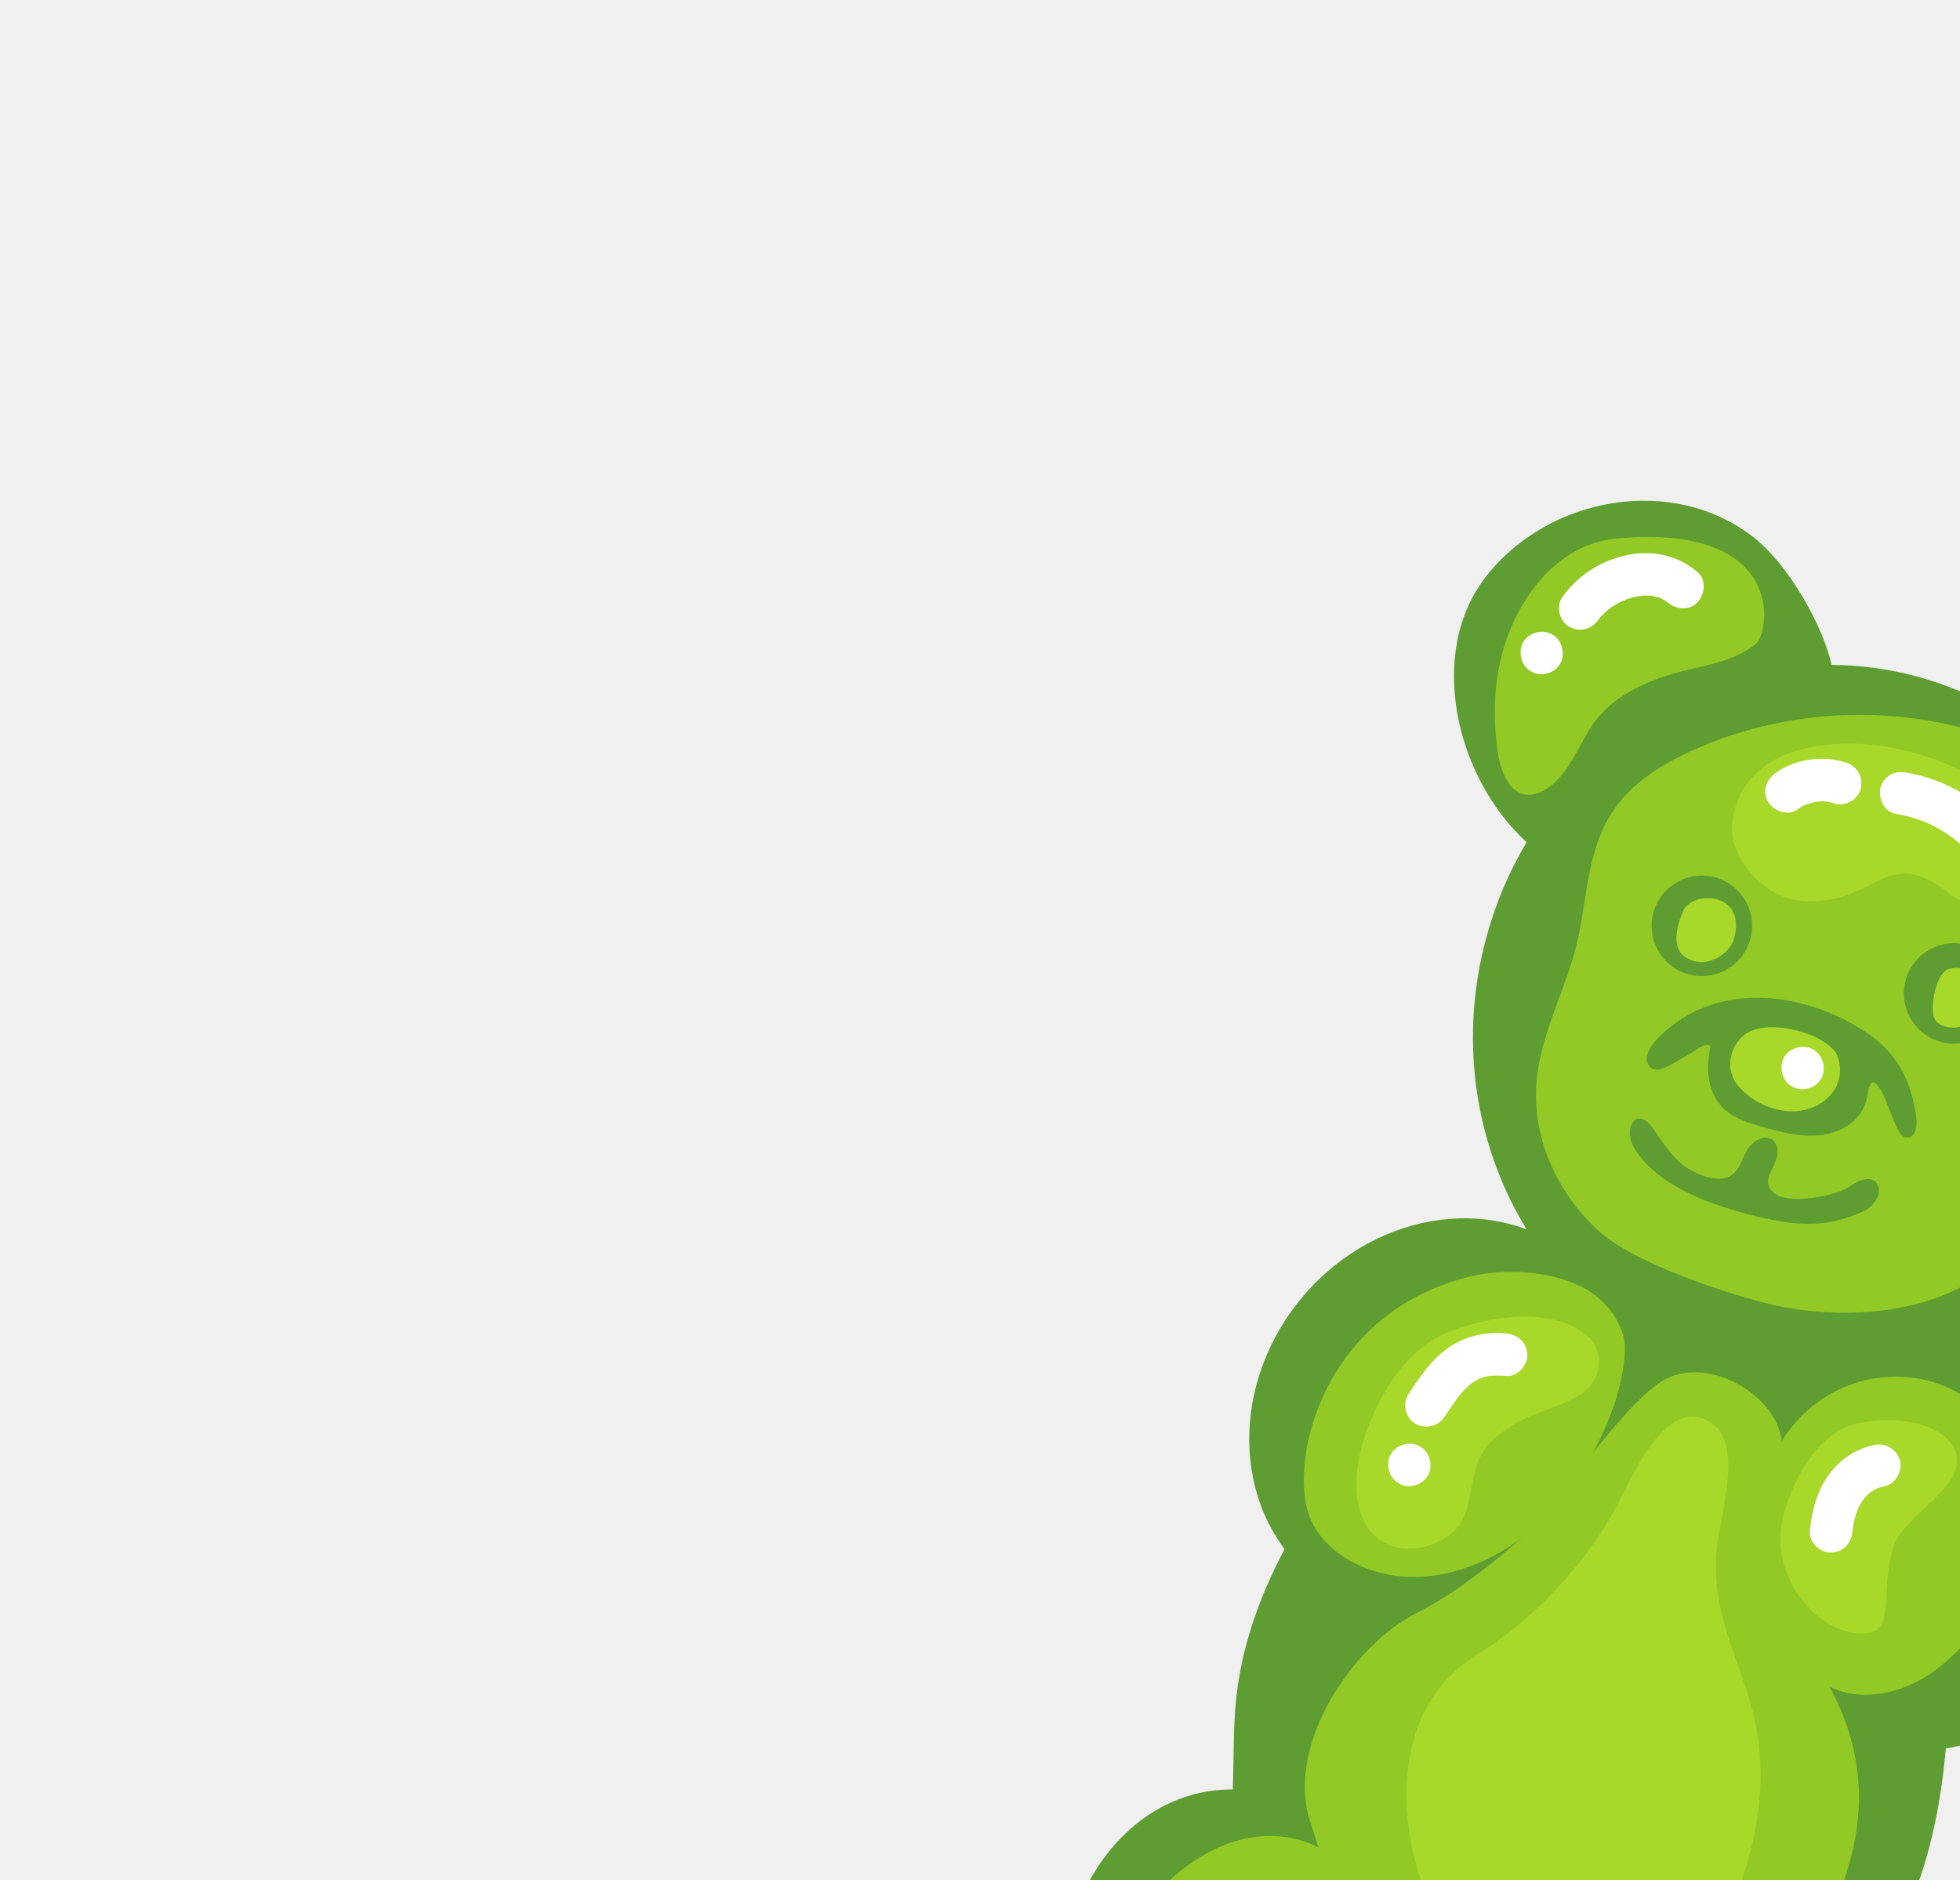
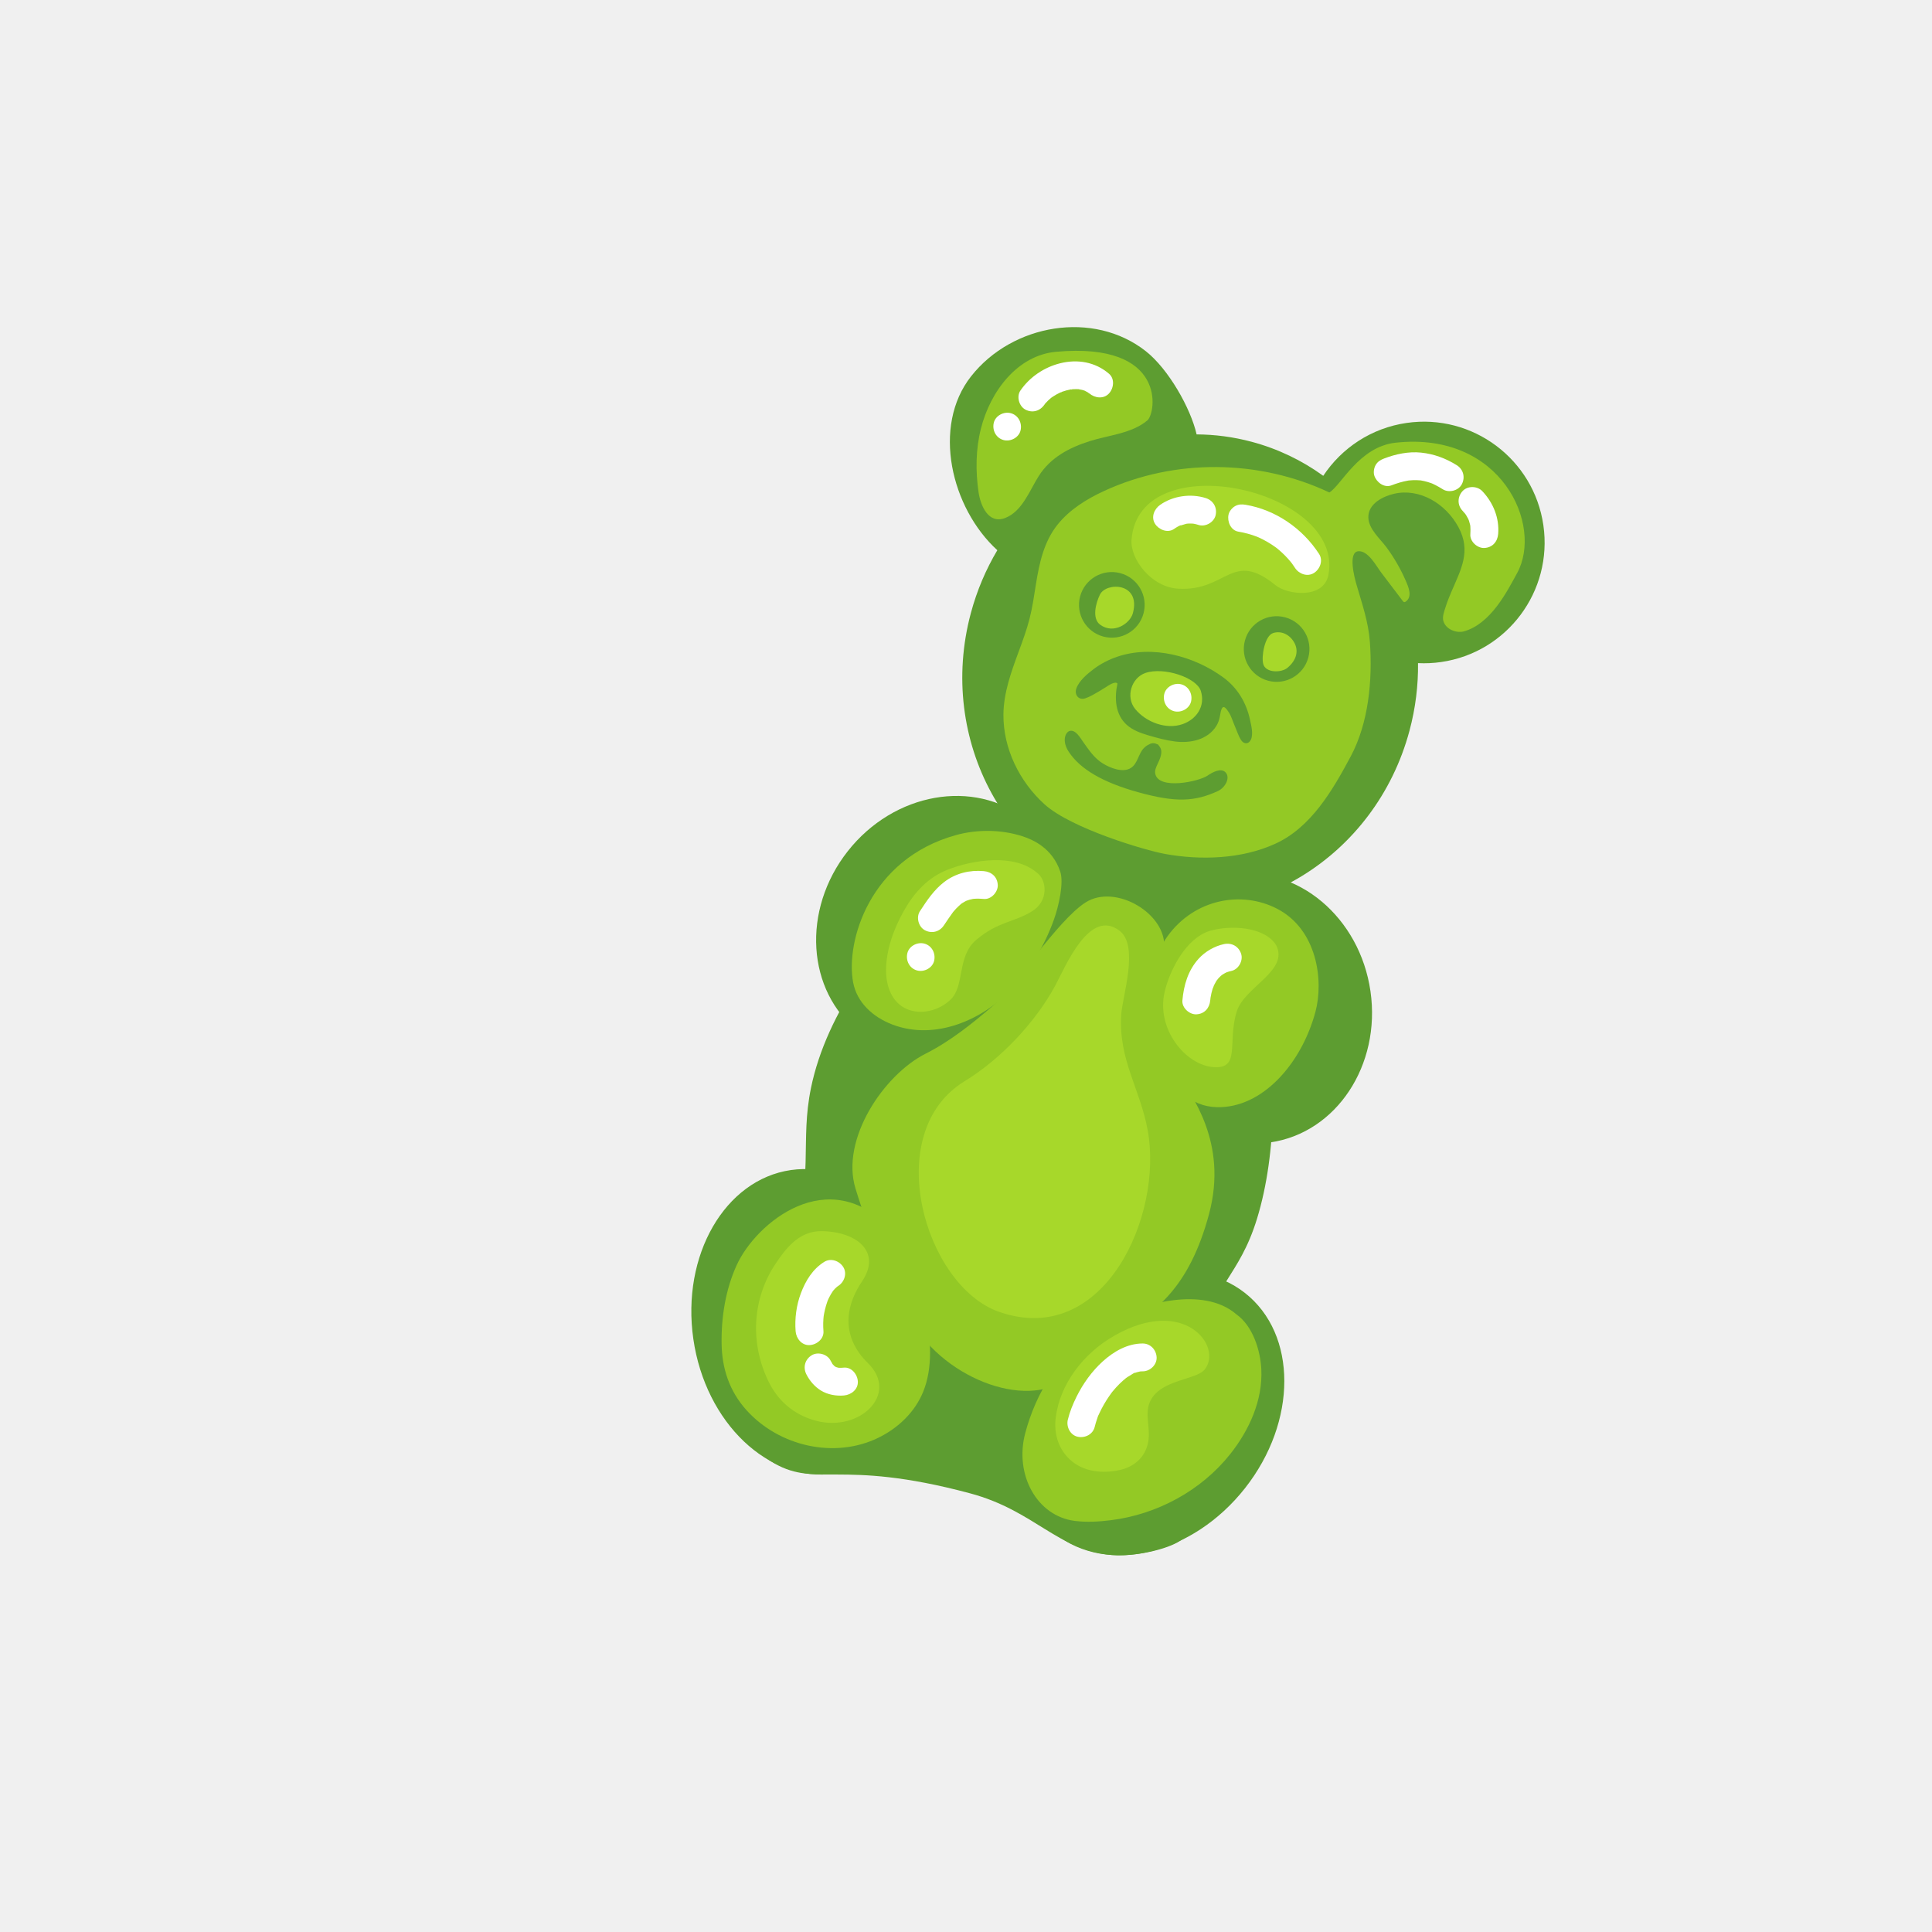
- <svg xmlns="http://www.w3.org/2000/svg" width="340" height="326" viewBox="0 0 340 326" fill="none">
+ <svg xmlns="http://www.w3.org/2000/svg" width="513" height="513" viewBox="0 0 513 513" fill="none">
  <path d="M333.77 323.612C328.992 339.16 322.122 340.604 318.498 357.766C312.859 384.483 323.811 401.993 313.298 409.147C310.036 411.369 301.328 413.392 295.336 412.908C280.786 411.734 274.791 401.132 257.581 396.52C222.314 387.07 216.586 395.53 204.496 387.899C192.268 380.179 202.193 362.893 209.99 334.505C216.294 311.548 212.346 303.413 215.352 288.821C223.529 249.14 273.713 207.474 305.237 218.664C335.239 229.314 344.365 289.133 333.77 323.612Z" fill="#5D9D31" />
  <path d="M275.468 265.666C263.194 281.255 241.97 285.017 228.064 274.067C214.156 263.117 212.832 241.604 225.108 226.013C237.381 210.424 258.605 206.663 272.511 217.612C286.42 228.562 287.741 250.076 275.468 265.666Z" fill="#5D9D31" />
  <path d="M300.458 272.362C303.294 292 319.793 305.869 337.311 303.339C354.829 300.81 366.733 282.841 363.898 263.202C361.063 243.565 344.562 229.695 327.044 232.225C309.526 234.753 297.622 252.724 300.458 272.362Z" fill="#5D9D31" />
  <path d="M409.808 139.463C407.279 121.931 391.026 109.77 373.506 112.299C364.092 113.658 356.229 118.987 351.359 126.344C345.774 122.295 339.402 119.196 332.393 117.318C327.505 116.008 322.589 115.372 317.734 115.345C316.173 108.419 310.259 97.987 304.247 93.254C290.341 82.303 268.812 86 257.854 99.916C247.39 113.207 252.529 134.879 264.818 146.098C261.795 151.183 259.399 156.78 257.785 162.806C248.744 196.547 267.489 230.886 299.653 239.504C331.818 248.123 365.22 227.757 374.261 194.016C375.871 188.005 376.595 181.979 376.524 176.079C378.543 176.177 380.599 176.087 382.672 175.787C400.19 173.257 412.342 156.996 409.808 139.463Z" fill="#5D9D31" />
-   <path d="M184.103 355.56C187.315 377.816 204.122 393.808 221.64 391.278C239.158 388.749 250.755 368.656 247.542 346.401C244.329 324.145 227.523 308.153 210.004 310.682C192.486 313.212 180.889 333.305 184.103 355.56Z" fill="#5D9D31" />
+   <path d="M184.103 355.56C187.315 377.816 204.122 393.808 221.64 391.278C239.158 388.749 250.755 368.656 247.542 346.401C244.329 324.145 227.523 308.153 210.004 310.682C192.485 313.212 180.889 333.305 184.103 355.56Z" fill="#5D9D31" />
  <path d="M330.587 395.15C316.676 412.818 294.126 418.264 280.219 407.314C266.312 396.365 266.315 373.166 280.226 355.499C294.136 337.831 316.686 332.385 330.593 343.334C344.5 354.285 344.497 377.483 330.587 395.15Z" fill="#5D9D31" />
  <path d="M280.395 93.411C270.191 94.341 262.968 103.855 260.457 113.824C259.078 119.295 259.027 125.065 259.822 130.616C260.333 134.191 262.414 139.284 266.918 137.532C271.467 135.765 273.4 130.19 275.832 126.374C278.993 121.413 283.987 118.837 289.393 117.121C294.361 115.543 300.533 115.112 304.666 111.62C306.966 109.678 310.001 90.716 280.395 93.411Z" fill="#93C925" />
  <path d="M370.561 117.55C360.859 118.61 356.107 128.912 352.982 130.764C334.331 121.957 311.946 121.708 293.185 130.359C288.532 132.506 283.988 135.308 280.762 139.365C277.182 143.867 275.974 149.489 275.082 155.043C274.581 158.155 274.148 161.283 273.362 164.339C272.589 167.357 271.501 170.281 270.424 173.201C268.46 178.527 266.49 183.974 266.44 189.721C266.363 198.736 270.678 207.524 277.346 213.562C284.431 219.978 304.012 225.78 309.341 226.746C318.81 228.458 329.645 228.132 338.622 224.04C348.112 219.717 353.834 209.865 358.652 200.85C363.402 191.964 364.467 180.613 363.747 170.505C363.367 165.156 361.671 160.348 360.191 155.247C359.731 153.659 357.776 146.521 360.734 146.365C363.33 146.229 365.484 150.365 366.769 152.058C368.691 154.592 370.613 157.124 372.533 159.658C372.675 159.843 372.918 159.959 373.139 159.82C375.213 158.518 373.96 155.78 373.201 154.053C371.852 150.983 370.161 148.059 368.172 145.358C366.441 143.008 363.393 140.497 363.335 137.366C363.269 133.773 367.183 131.795 370.187 131.105C376.849 129.569 383.82 133.608 387.258 139.974C390.71 146.365 387.912 151.219 385.387 157.128C384.818 158.455 384.278 159.799 383.843 161.178C383.497 162.287 382.894 163.796 383.274 164.971C384.04 167.326 386.956 168.112 388.61 167.672C395.858 165.737 400.265 156.862 402.831 152.186C409.809 139.464 398.682 114.478 370.561 117.55Z" fill="#93C925" />
  <path d="M352.737 152.628C357.079 129.941 302.474 117.721 300.455 143.288C300.05 148.416 305.646 155.891 312.841 156.31C325.89 157.07 327.027 145.902 338.699 155.394C341.824 157.935 351.482 159.176 352.737 152.628C352.321 154.803 353.158 150.43 352.737 152.628Z" fill="#A7D82A" />
  <path d="M331.904 191.084C330.931 186.557 328.574 182.627 324.82 179.876C317.031 174.169 305.974 171.197 296.625 174.391C294.392 175.154 292.265 176.244 290.379 177.669C288.707 178.931 286.516 180.764 285.799 182.809C285.22 184.46 286.397 186.004 288.144 185.434C289.442 185.01 290.722 184.209 291.896 183.528C292.498 183.179 293.091 182.813 293.675 182.435C294.134 182.135 296.09 180.737 296.719 181.498C295.883 185.291 296.094 189.713 299.183 192.469C300.769 193.884 302.822 194.632 304.828 195.227C307.182 195.922 309.588 196.585 312.028 196.89C316.053 197.393 320.679 196.457 322.97 192.76C323.433 192.012 323.715 191.204 323.88 190.343C323.966 189.899 324.037 189.454 324.139 189.011C324.444 187.704 324.938 186.995 326.202 189.029C326.951 190.08 327.358 191.633 327.883 192.813C328.423 194.032 328.855 195.496 329.608 196.599C330.347 197.675 331.585 197.607 332.141 196.413C332.845 194.899 332.238 192.634 331.904 191.084Z" fill="#5D9D31" />
-   <path d="M347.398 174.59C346.152 179.238 341.375 181.998 336.726 180.752C332.076 179.506 329.319 174.728 330.564 170.08C331.809 165.432 336.586 162.672 341.236 163.918C345.886 165.164 348.643 169.942 347.398 174.59Z" fill="#5D9D31" />
+   <path d="M347.398 174.59C346.152 179.238 341.376 181.998 336.726 180.752C332.076 179.506 329.319 174.728 330.564 170.08C331.809 165.432 336.586 162.672 341.236 163.918C345.886 165.164 348.643 169.942 347.398 174.59Z" fill="#5D9D31" />
  <path d="M343.736 170.76C342.555 168.51 340.249 167.381 338.034 168.096C335.829 168.808 334.895 174.269 335.418 176.291C336.05 178.731 340.235 178.674 341.847 177.331C344.401 175.208 344.768 172.721 343.736 170.76Z" fill="#A7D82A" />
  <path d="M303.638 162.865C302.393 167.513 297.614 170.272 292.965 169.026C288.316 167.781 285.558 163.002 286.803 158.354C288.049 153.706 292.827 150.947 297.476 152.193C302.125 153.438 304.883 158.217 303.638 162.865Z" fill="#5D9D31" />
  <path d="M292.062 157.886C290.965 160.125 289.869 164.224 292.137 165.887C295.697 168.495 300.073 165.569 300.811 162.815C303 154.644 293.73 154.48 292.062 157.886Z" fill="#A7D82A" />
  <path d="M325.44 205.106C324.237 203.796 321.941 205.045 320.621 205.958C318.37 207.515 307.652 209.827 306.756 205.452C306.579 204.601 306.926 203.825 307.276 203.058C307.95 201.588 309.047 199.575 307.783 198.074C307.75 198.033 307.711 197.997 307.676 197.959C307.661 197.848 307.593 197.744 307.45 197.682C307.342 197.635 307.235 197.596 307.129 197.561C306.504 197.249 305.751 197.267 305.178 197.634C304.647 197.844 304.152 198.201 303.711 198.657C302.259 200.163 302.102 202.745 300.285 203.912C298.143 205.289 294.765 203.906 292.848 202.728C290.555 201.317 289.142 199.155 287.612 197.012C286.863 195.964 285.674 193.767 284.123 194.061C282.939 194.287 281.838 196.653 283.771 199.602C286.812 204.243 292.857 207.772 302.302 210.382C312.272 213.137 317.245 212.855 323.363 210.058C325.34 209.154 326.743 206.528 325.44 205.106Z" fill="#5D9D31" />
  <path d="M281.522 231.42C279.431 225.195 274.285 222.949 271.428 222.031C265.793 220.223 259.41 220.195 253.821 221.743C230.905 228.092 224.521 249.994 226.52 260.804C227.512 266.167 231.745 270.05 236.921 272.032C248.451 276.449 261.179 270.66 268.914 262.375C273.698 257.249 277.409 250.927 279.773 244.38C281.201 240.427 282.506 234.353 281.522 231.42Z" fill="#93C925" />
  <path d="M349.288 268.66C351.521 260.334 349.738 246.804 339.112 241.298C329.604 236.373 317.177 238.773 310.089 248.482C306.256 253.736 305.164 260.297 305.151 266.673C305.136 273.222 308.745 293.605 323.062 293.984C335.201 294.305 345.604 282.399 349.288 268.66Z" fill="#93C925" />
  <path d="M274.009 241.986C278.573 239.197 277.957 233.593 275.312 231.708C269.36 226.601 258.404 228.262 251.618 230.93C246.372 232.994 242.777 236.955 240.028 241.806C237.351 246.532 235.281 252.16 235.271 257.65C235.263 261.75 236.751 266.156 240.74 267.905C244.619 269.607 249.375 268.31 252.379 265.447C256.274 261.736 253.998 253.981 259.221 249.557C264.956 244.702 269.188 244.932 274.009 241.986Z" fill="#A7D82A" />
  <path d="M338.816 250.9C335.654 245.981 326.637 245.6 321.306 247.159C314.904 249.033 310.552 257.686 309.234 263.421C306.979 273.223 314.753 282.738 322.109 283.341C329.56 283.954 325.813 276.816 328.398 268.556C330.45 262.001 342.401 257.749 338.816 250.9Z" fill="#A7D82A" />
  <path d="M313.469 285.818C310.055 279.009 306.984 271.761 309.085 251.85C310.041 242.775 296.231 234.486 288.22 239.638C280.722 244.46 269.285 262.205 263.682 267.038C258.204 271.763 252.234 276.531 245.768 279.787C234.626 285.397 223.159 302.528 227.154 315.571C231.547 329.914 235.589 338.148 241.246 349.366C249.438 365.611 272.42 374.607 283.3 365.972C287.264 362.825 294.165 356.095 297.539 353.998C306.65 348.336 315.723 342.179 321.03 322.373C326.213 303.028 315.934 290.732 313.469 285.818Z" fill="#93C925" />
  <path d="M304.745 300.103C302.706 289.009 296.974 281.444 297.714 269.437C298.019 264.5 302.517 251.176 297.292 247.155C289.267 240.978 282.913 256.678 280.175 261.746C274.921 271.464 265.694 281.254 256.144 287.081C233.708 300.766 245.507 341.445 265.299 348.337C293.128 358.029 308.922 322.824 304.745 300.103Z" fill="#A7D82A" />
  <path d="M245.813 348.514C244.294 340.783 242.214 332.495 236.461 326.345C219.96 308.701 200.716 324.725 195.619 335.907C192.659 342.403 191.491 349.712 191.608 356.868C191.713 363.231 193.59 369.343 198.267 374.498C206.968 384.088 221.619 387.386 233.149 381.802C238.597 379.163 242.972 374.847 245.117 369.586C247.753 363.122 247.164 355.391 245.813 348.514Z" fill="#93C925" />
+   <path d="M334.918 363.615C334.671 358.504 332.632 352.04 328.27 348.979C323.819 345.11 317.39 344.527 311.67 345.231C305.144 346.033 298.794 348.287 293.161 351.742C281.024 359.188 274.995 370.214 272.24 380.496C269.291 391.499 275.301 402.581 285.394 403.844C288.563 404.24 291.788 404.056 294.96 403.658C307.18 402.13 318.905 395.866 326.665 386.094C331.681 379.776 335.314 371.837 334.918 363.615Z" fill="#93C925" />
  <path d="M230.406 361.887C227.973 359.526 221.125 351.816 228.928 340.191C234.063 332.54 227.722 327.037 218.146 326.904C212.04 326.818 208.441 331.79 205.843 335.699C199.896 344.648 198.97 356.393 204.085 366.868C206.394 371.593 210.415 375.57 216.6 377.232C228.291 380.376 238.891 370.121 230.406 361.887Z" fill="#A7D82A" />
-   <path d="M318.85 183.452C317.738 179.941 309.101 177.015 304.161 178.684C300.445 179.94 298.781 185.052 301.449 188.293C304.301 191.757 309.654 193.791 313.996 192.285C317.646 191.019 320.153 187.56 318.85 183.452Z" fill="#A7D82A" />
+   <path d="M295.899 354.653C287.532 359.428 281.505 367.578 280.347 376.232C279.835 380.069 280.654 384.237 283.955 387.424C287.477 390.821 292.683 391.343 297.258 390.344C301.796 389.353 304.457 386.274 304.96 382.339C305.249 380.084 304.723 377.78 304.71 375.501C304.694 372.724 305.832 370.482 308.297 368.828C312.262 366.168 318.162 365.789 319.887 363.631C324.759 357.537 314.535 344.02 295.899 354.653Z" fill="#A7D82A" />
+   <path d="M318.85 183.452C317.738 179.941 309.101 177.015 304.161 178.684C300.445 179.94 298.781 185.052 301.449 188.293C304.301 191.757 309.654 193.791 313.997 192.285C317.646 191.019 320.153 187.56 318.85 183.452Z" fill="#A7D82A" />
  <path d="M311.749 140.446C312.067 140.224 312.392 140.015 312.732 139.827C312.903 139.732 313.075 139.644 313.25 139.561C313.563 139.411 313.857 139.475 313.124 139.602C313.829 139.481 314.541 139.17 315.254 139.025C315.701 138.934 314.329 139.096 315.113 139.054C315.268 139.045 315.423 139.03 315.578 139.023C315.965 139.007 316.353 139.01 316.741 139.037C316.881 139.047 317.581 139.117 316.942 139.046C316.291 138.973 317.051 139.078 317.139 139.097C317.52 139.174 317.893 139.278 318.263 139.394C320.107 139.978 322.37 138.672 322.787 136.782C323.233 134.753 322.153 132.885 320.175 132.258C316.187 130.994 311.495 131.646 308.054 134.048C306.471 135.153 305.569 137.311 306.703 139.094C307.7 140.665 310.057 141.628 311.749 140.446Z" fill="white" />
-   <path d="M328.822 141.167C330.512 141.452 332.167 141.895 333.767 142.511C333.898 142.564 334.582 142.776 333.989 142.596C333.401 142.418 334.07 142.637 334.204 142.696C334.613 142.882 335.016 143.078 335.414 143.284C336.176 143.678 336.915 144.109 337.634 144.576C337.976 144.796 338.313 145.028 338.644 145.264C338.808 145.384 338.971 145.508 339.136 145.628C339.51 145.899 338.528 145.132 339.055 145.566C339.715 146.11 340.358 146.673 340.969 147.275C341.576 147.877 342.156 148.507 342.701 149.168C342.85 149.35 342.993 149.573 343.159 149.74C343.02 149.6 342.749 149.183 343.027 149.574C343.31 149.973 343.589 150.375 343.854 150.786C344.905 152.407 347.158 153.245 348.902 152.138C350.52 151.109 351.377 148.824 350.255 147.092C345.873 140.33 338.73 135.369 330.734 134.03C329.74 133.865 328.83 133.881 327.932 134.4C327.145 134.854 326.409 135.743 326.21 136.644C325.812 138.445 326.779 140.827 328.822 141.167Z" fill="white" />
+   <path d="M328.821 141.167C330.512 141.452 332.167 141.895 333.766 142.511C333.898 142.564 334.582 142.776 333.989 142.596C333.401 142.418 334.07 142.637 334.204 142.696C334.613 142.882 335.016 143.078 335.414 143.284C336.176 143.678 336.915 144.109 337.634 144.576C337.976 144.796 338.313 145.027 338.644 145.264C338.808 145.384 338.971 145.508 339.136 145.628C339.51 145.899 338.528 145.131 339.055 145.566C339.715 146.11 340.358 146.673 340.969 147.275C341.576 147.877 342.156 148.507 342.701 149.168C342.85 149.35 342.993 149.573 343.159 149.74C343.02 149.6 342.749 149.183 343.027 149.574C343.31 149.973 343.589 150.375 343.854 150.785C344.905 152.407 347.158 153.245 348.902 152.138C350.52 151.109 351.377 148.824 350.255 147.092C345.873 140.33 338.73 135.369 330.734 134.03C329.74 133.865 328.83 133.881 327.932 134.4C327.145 134.854 326.409 135.743 326.21 136.644C325.812 138.445 326.779 140.827 328.821 141.167Z" fill="white" />
+   <path d="M369.457 128.878C370.884 128.329 372.347 127.877 373.854 127.615C374.014 127.586 374.185 127.575 374.343 127.535C374.156 127.583 373.636 127.616 374.119 127.575C374.474 127.546 374.83 127.514 375.188 127.501C375.844 127.474 376.492 127.505 377.148 127.549C377.663 127.585 376.992 127.53 376.841 127.499C376.988 127.529 377.141 127.543 377.288 127.568C377.586 127.619 377.881 127.677 378.176 127.745C378.805 127.889 379.425 128.075 380.031 128.296C380.209 128.36 380.389 128.449 380.57 128.502C380.413 128.456 379.834 128.176 380.302 128.394C380.59 128.53 380.877 128.662 381.161 128.806C381.82 129.142 382.46 129.515 383.09 129.911C384.726 130.939 387.235 130.32 388.147 128.594C389.106 126.778 388.582 124.64 386.83 123.537C383.916 121.702 380.746 120.535 377.322 120.181C374.006 119.839 370.592 120.564 367.507 121.751C366.583 122.105 365.814 122.56 365.294 123.442C364.83 124.235 364.631 125.401 364.917 126.288C365.479 128.039 367.528 129.619 369.457 128.878Z" fill="white" />
+   <path d="M388.335 135.61C388.414 135.691 389.102 136.516 389.124 136.506C388.813 136.089 388.741 135.992 388.903 136.214C388.97 136.306 389.036 136.4 389.098 136.495C389.184 136.618 389.267 136.743 389.346 136.872C389.54 137.183 389.72 137.505 389.882 137.834C389.931 137.93 389.976 138.029 390.021 138.129C390.136 138.383 390.084 138.258 389.867 137.752C389.88 137.91 389.999 138.103 390.05 138.253C390.161 138.589 390.256 138.928 390.334 139.273C390.374 139.447 390.404 139.619 390.438 139.793C390.562 140.426 390.38 139.125 390.408 139.579C390.453 140.339 390.479 141.077 390.416 141.837C390.259 143.768 392.267 145.601 394.138 145.505C396.282 145.395 397.637 143.852 397.807 141.783C398.155 137.53 396.493 133.478 393.59 130.411C392.257 129.007 389.699 128.944 388.364 130.385C386.977 131.879 386.914 134.11 388.335 135.61Z" fill="white" />
  <path d="M277.323 107.441C277.427 107.29 277.556 107.138 277.651 106.98C277.117 107.857 277.333 107.387 277.549 107.138C277.787 106.866 278.037 106.606 278.298 106.353C278.565 106.097 278.85 105.86 279.129 105.617C279.696 105.123 278.411 106.124 279.03 105.69C279.201 105.57 279.37 105.449 279.542 105.334C280.187 104.907 280.864 104.529 281.565 104.204C281.918 104.039 282.283 104.073 281.474 104.229C281.672 104.191 281.88 104.07 282.071 104.003C282.438 103.874 282.81 103.758 283.187 103.656C283.56 103.557 283.939 103.469 284.319 103.401C284.731 103.325 285.01 103.472 284.201 103.406C284.366 103.42 284.555 103.369 284.72 103.356C285.099 103.326 285.479 103.314 285.859 103.32C286.065 103.325 286.269 103.335 286.474 103.349C286.884 103.379 287.167 103.594 286.304 103.315C286.65 103.426 287.041 103.448 287.396 103.544C287.591 103.598 287.786 103.657 287.977 103.722C288.568 103.926 287.933 103.713 287.724 103.598C288.083 103.796 288.461 103.95 288.812 104.166C288.965 104.259 289.169 104.473 289.33 104.512C289.19 104.402 289.05 104.289 288.909 104.179C289.02 104.267 289.129 104.358 289.236 104.452C290.696 105.714 293.032 106.022 294.46 104.482C295.734 103.108 296.05 100.604 294.488 99.256C290.829 96.094 286.075 95.302 281.44 96.476C277.229 97.54 273.406 100.115 270.948 103.702C269.854 105.297 270.586 107.872 272.265 108.758C274.14 109.747 276.151 109.152 277.323 107.441Z" fill="white" />
  <path d="M321.351 265.608C321.372 265.361 321.444 265.046 321.431 264.799C321.442 265.006 321.325 265.502 321.412 265.011C321.49 264.569 321.568 264.128 321.671 263.691C321.759 263.322 321.859 262.955 321.971 262.593C322.081 262.247 322.645 261.102 322.066 262.217C322.361 261.646 322.607 261.065 322.952 260.519C323.109 260.269 323.293 260.04 323.453 259.793C322.774 260.845 323.305 259.992 323.561 259.719C323.741 259.526 323.93 259.341 324.124 259.163C324.262 259.039 324.991 258.459 324.387 258.917C323.803 259.362 324.551 258.817 324.722 258.708C324.918 258.585 325.118 258.47 325.321 258.361C325.516 258.258 325.716 258.17 325.915 258.071C326.417 257.822 325.128 258.367 325.455 258.264C325.554 258.233 325.649 258.19 325.745 258.156C326.146 258.013 326.554 257.901 326.968 257.81C328.861 257.404 330.144 255.1 329.556 253.272C328.917 251.281 327.042 250.248 325.017 250.682C322.48 251.229 319.994 252.658 318.254 254.586C315.458 257.677 314.318 261.579 313.961 265.661C313.791 267.591 315.819 269.426 317.682 269.329C319.836 269.22 321.169 267.676 321.351 265.608Z" fill="white" />
  <path d="M250.642 245.688C251.443 244.457 252.293 243.27 253.14 242.072C253.034 242.223 252.555 242.797 252.943 242.332C253.057 242.195 253.168 242.058 253.284 241.922C253.492 241.678 253.704 241.439 253.925 241.206C254.376 240.729 254.868 240.314 255.355 239.877C255.677 239.589 254.591 240.425 255.069 240.095C255.208 240.001 255.344 239.903 255.483 239.812C255.74 239.644 256.006 239.487 256.276 239.343C256.424 239.264 256.579 239.194 256.729 239.117C257.258 238.847 256.567 239.201 256.406 239.243C256.741 239.155 257.066 239.002 257.401 238.907C257.724 238.817 258.052 238.75 258.38 238.682C259.159 238.524 257.797 238.729 258.188 238.703C258.351 238.691 258.514 238.668 258.679 238.656C259.542 238.591 260.405 238.62 261.267 238.696C263.197 238.87 265.03 236.835 264.936 234.976C264.824 232.818 263.282 231.492 261.213 231.307C257.445 230.968 253.751 231.881 250.732 234.182C248.021 236.249 246.109 239.12 244.269 241.946C243.213 243.567 243.875 246.103 245.584 247.004C247.423 247.976 249.511 247.423 250.642 245.688Z" fill="white" />
+   <path d="M303.396 356.734C299.359 356.744 295.73 358.851 292.814 361.486C289.934 364.089 287.557 367.416 285.841 370.889C284.884 372.827 284.05 374.866 283.537 376.97C283.08 378.847 284.168 381.057 286.149 381.495C288.068 381.918 290.184 380.894 290.674 378.882C290.855 378.142 291.074 377.411 291.329 376.692C291.448 376.36 291.544 375.952 291.725 375.649C291.765 375.585 291.358 376.5 291.526 376.126C291.565 376.039 291.602 375.95 291.64 375.863C291.73 375.656 291.823 375.451 291.919 375.247C292.637 373.705 293.486 372.223 294.446 370.818C294.674 370.482 294.909 370.151 295.151 369.825C295.213 369.744 295.275 369.664 295.334 369.582C295.57 369.257 295.024 369.976 295.055 369.936C295.206 369.756 295.349 369.569 295.497 369.386C296.047 368.722 296.626 368.082 297.237 367.475C297.806 366.91 298.407 366.388 299.027 365.88C299.495 365.495 298.262 366.422 298.942 365.949C299.094 365.845 299.241 365.738 299.394 365.636C299.717 365.42 300.046 365.216 300.385 365.026C300.63 364.888 301.186 364.466 301.471 364.48C301.543 364.483 300.637 364.802 300.989 364.68C301.094 364.643 301.199 364.598 301.303 364.56C301.486 364.493 301.669 364.432 301.856 364.376C302.248 364.256 302.646 364.19 303.045 364.099C303.347 364.031 302.495 364.198 302.493 364.176C302.494 364.172 302.786 364.147 302.812 364.146C303.024 364.13 303.234 364.125 303.447 364.125C305.381 364.119 307.218 362.39 307.116 360.402C307.014 358.396 305.465 356.728 303.396 356.734Z" fill="white" />
+   <path d="M218.855 335.066C215.779 336.987 213.915 340.061 212.661 343.383C211.465 346.548 210.99 350.124 211.26 353.494C211.412 355.415 212.888 357.27 214.981 357.162C216.861 357.066 218.814 355.503 218.65 353.44C218.593 352.718 218.569 351.995 218.586 351.272C218.594 350.925 218.612 350.578 218.637 350.232C218.651 350.039 218.669 349.846 218.688 349.654C218.701 349.53 218.771 348.973 218.691 349.568C218.606 350.206 218.704 349.51 218.726 349.371C218.756 349.18 218.789 348.99 218.825 348.8C218.889 348.46 218.96 348.121 219.039 347.784C219.205 347.085 219.407 346.392 219.645 345.713C219.694 345.574 219.745 345.434 219.797 345.295C220.013 344.724 219.833 345.23 219.703 345.493C219.847 345.202 219.967 344.899 220.111 344.608C220.404 344.018 220.733 343.444 221.104 342.9C221.18 342.789 221.26 342.682 221.335 342.572C221.734 341.987 220.885 343.074 221.17 342.783C221.37 342.579 221.545 342.347 221.746 342.142C221.963 341.921 222.196 341.721 222.428 341.515C222.794 341.188 222.18 341.725 222.105 341.757C222.249 341.696 222.416 341.548 222.55 341.465C224.189 340.44 224.999 338.142 223.902 336.418C222.859 334.776 220.605 333.972 218.855 335.066Z" fill="white" />
+   <path d="M214.124 364.938C215.006 366.66 216.298 368.179 217.949 369.205C219.756 370.329 222.016 370.722 224.113 370.536C226.032 370.364 227.89 368.92 227.782 366.814C227.687 364.948 226.121 362.961 224.061 363.145C223.677 363.179 223.296 363.202 222.912 363.192C222.753 363.188 222.597 363.171 222.438 363.167C221.966 363.153 223.286 363.341 222.647 363.184C222.341 363.108 222.047 363.019 221.746 362.926C221.382 362.813 222.387 363.318 222.114 363.068C222.012 362.975 221.806 362.903 221.691 362.831C221.593 362.771 221.479 362.655 221.372 362.618C221.472 362.653 222.03 363.198 221.683 362.848C221.479 362.643 221.276 362.445 221.082 362.232C220.665 361.778 221.175 362.251 221.236 362.448C221.203 362.341 221.079 362.216 221.018 362.121C220.837 361.837 220.676 361.543 220.522 361.243C219.639 359.519 217.102 358.857 215.476 359.891C213.717 361.009 213.18 363.097 214.124 364.938Z" fill="white" />
  <path d="M311.744 188.842C313.611 189.342 315.839 188.179 316.269 186.23C316.702 184.273 315.658 182.241 313.656 181.705C311.791 181.205 309.562 182.366 309.133 184.318C308.7 186.274 309.744 188.306 311.744 188.842Z" fill="white" />
  <path d="M266.475 116.846C268.342 117.346 270.57 116.182 271 114.232C271.431 112.275 270.388 110.244 268.387 109.708C266.521 109.207 264.294 110.369 263.863 112.319C263.432 114.276 264.475 116.31 266.475 116.846Z" fill="white" />
  <path d="M243.524 257.69C245.391 258.19 247.619 257.027 248.05 255.077C248.481 253.121 247.437 251.088 245.437 250.552C243.57 250.052 241.342 251.214 240.912 253.164C240.481 255.122 241.524 257.154 243.524 257.69Z" fill="white" />
</svg>
